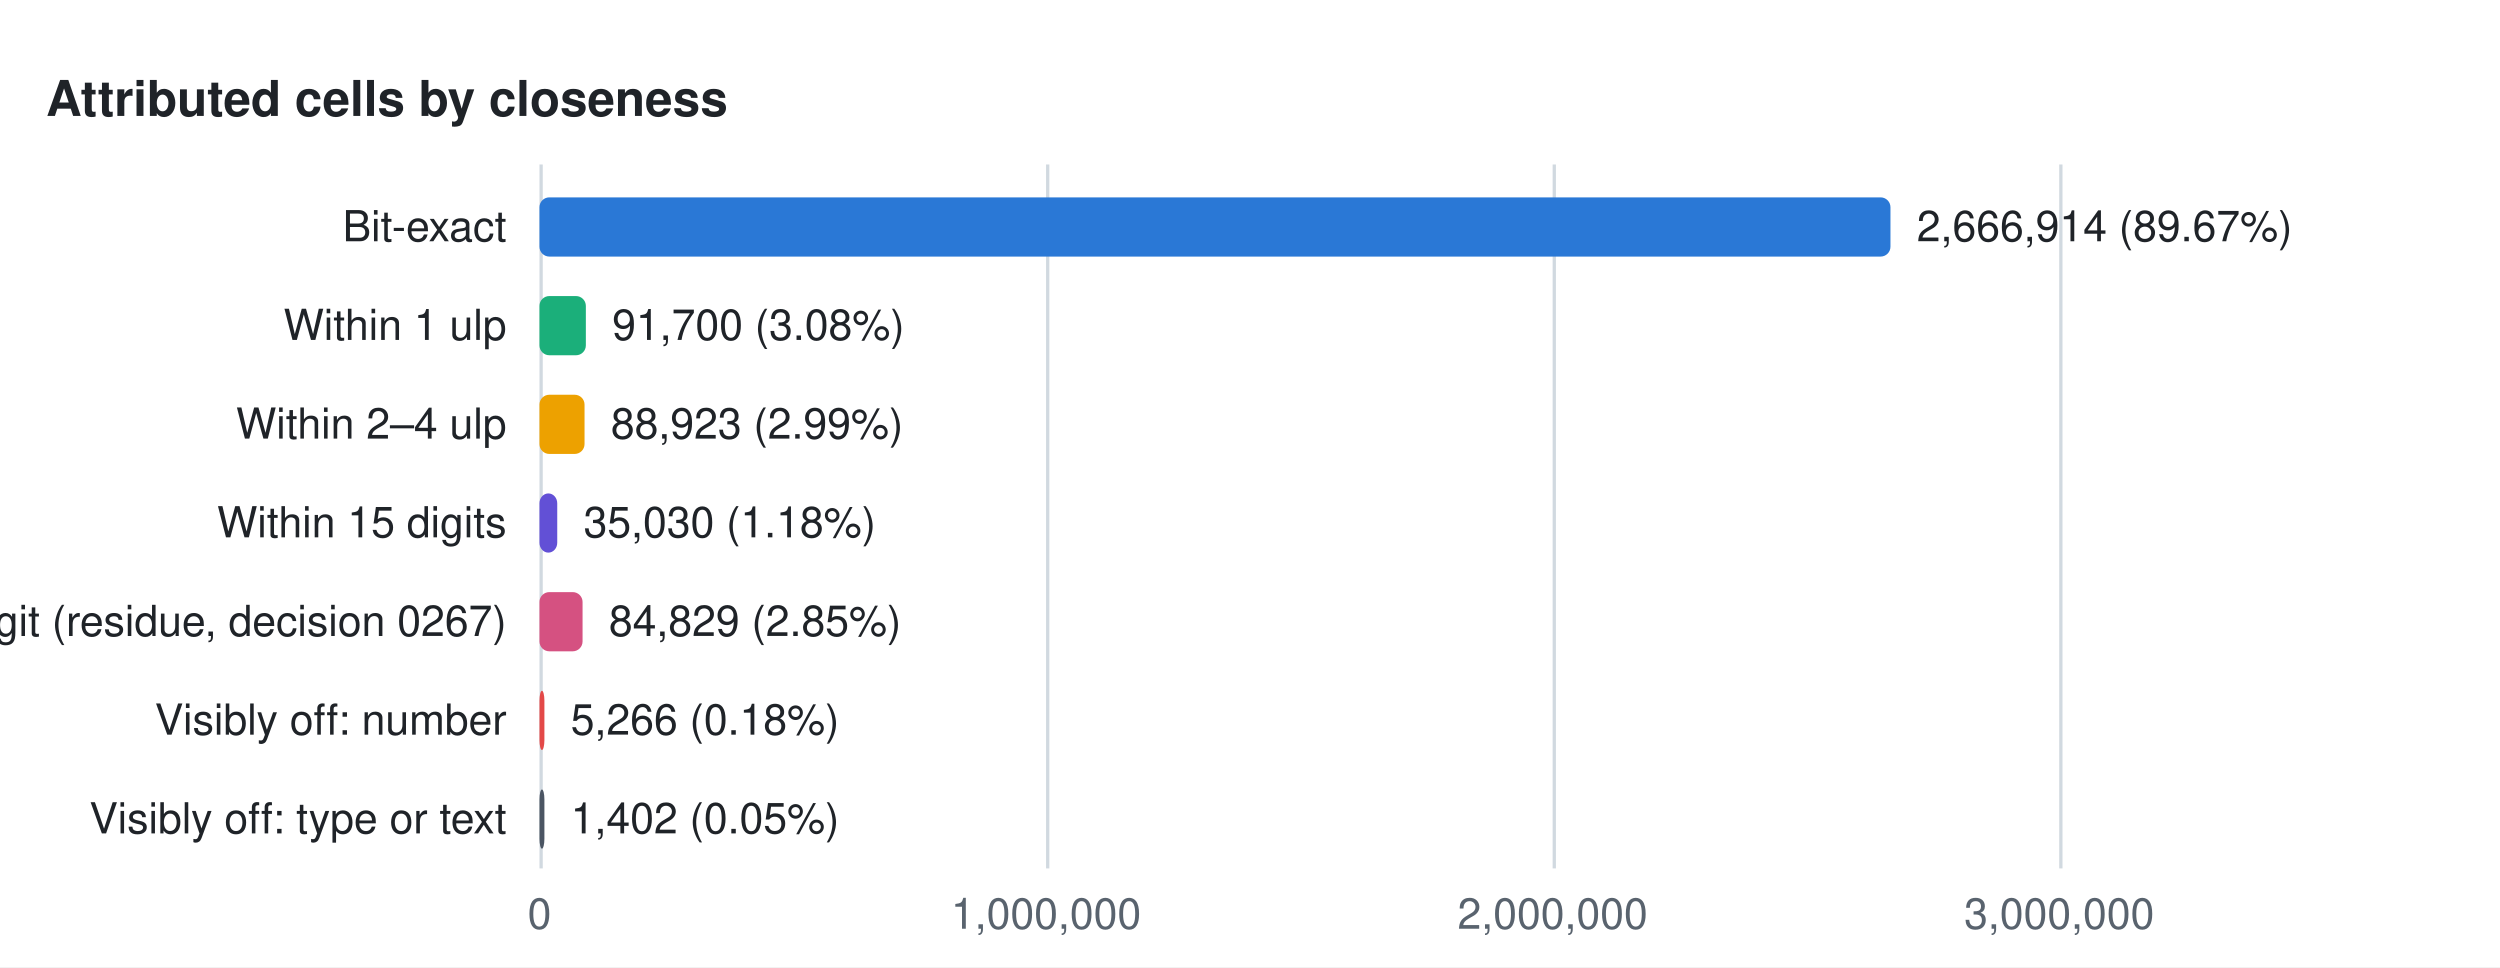
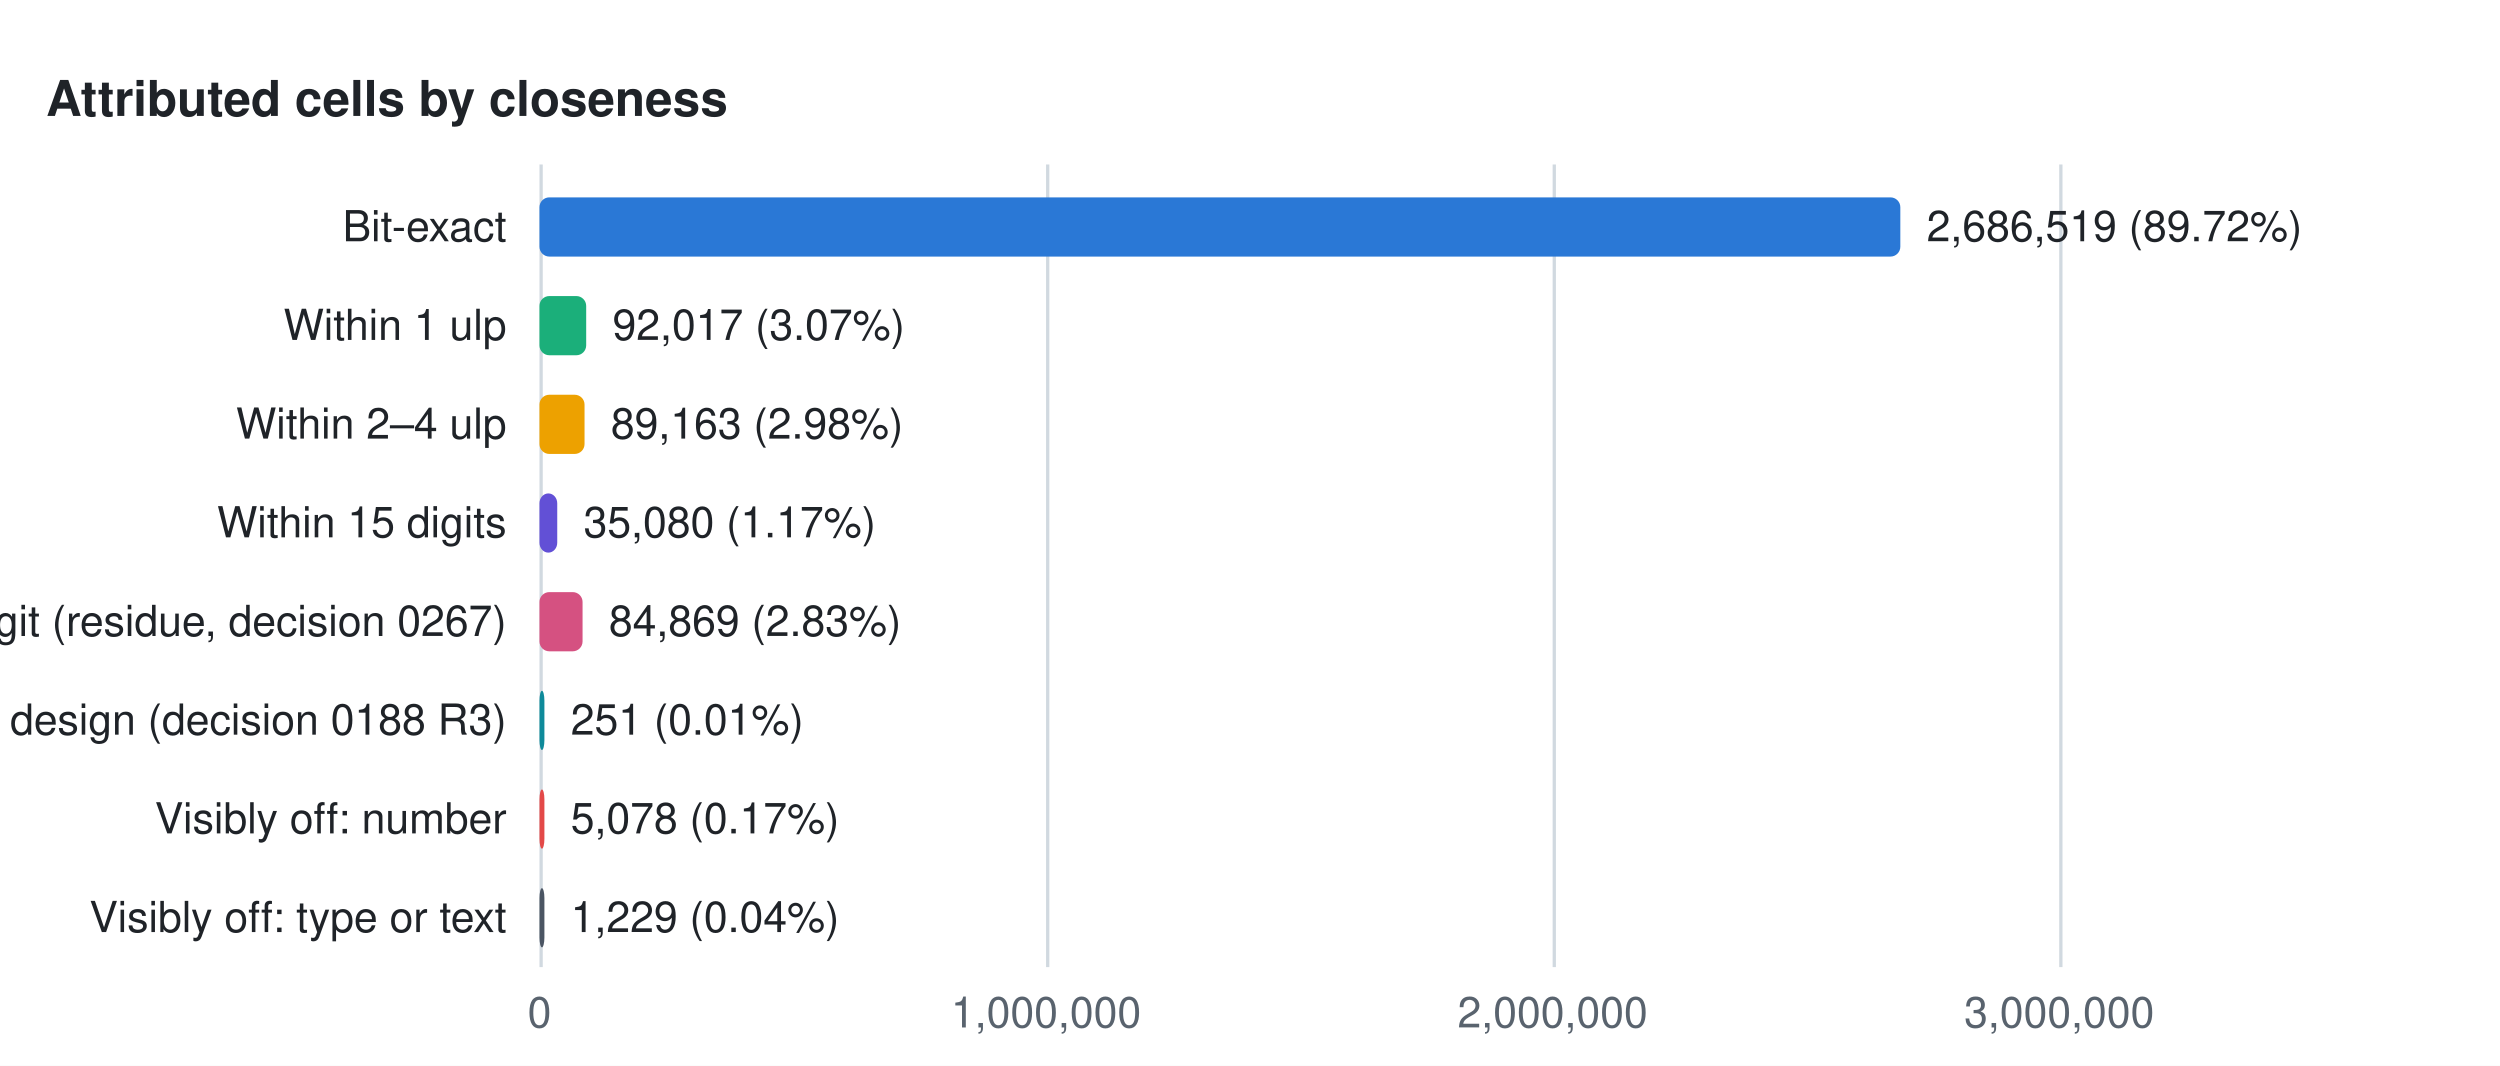
- <svg xmlns="http://www.w3.org/2000/svg" width="760" height="294" viewBox="0 0 760 294" role="img" aria-labelledby="t d">
-   <style>text{font-family:system-ui,-apple-system,'Segoe UI',Helvetica,Arial,sans-serif;font-size:13px}.title{font-size:15px;font-weight:600}.num{font-variant-numeric:tabular-nums}.bg{fill:#ffffff}.ink{fill:#1f2328}.muted{fill:#59636e}.grid{fill:#d1d9e0}.b-pass{fill:#2a78d6}.b-ulp1{fill:#1baf7a}.b-ulp4{fill:#eda100}.b-digits15{fill:#6250d6}.b-residue13{fill:#d55181}.b-visible_numeric{fill:#e34948}.b-visible_other{fill:#4b5563}.in-pass{fill:#000000}.in-ulp1{fill:#000000}.in-ulp4{fill:#000000}.in-digits15{fill:#ffffff}.in-residue13{fill:#000000}.in-visible_numeric{fill:#000000}.in-visible_other{fill:#ffffff}@media (prefers-color-scheme: dark){.bg{fill:#0d1117}.ink{fill:#f0f6fc}.muted{fill:#9198a1}.grid{fill:#3d444d}.b-pass{fill:#3987e5}.b-ulp1{fill:#199e70}.b-ulp4{fill:#c98500}.b-digits15{fill:#9085e9}.b-residue13{fill:#d55181}.b-visible_numeric{fill:#e66767}.b-visible_other{fill:#9ca3af}.in-pass{fill:#000000}.in-ulp1{fill:#000000}.in-ulp4{fill:#000000}.in-digits15{fill:#000000}.in-residue13{fill:#000000}.in-visible_numeric{fill:#000000}.in-visible_other{fill:#000000}}</style>
-   <rect class="bg" fill="#ffffff" x="0" y="0" width="760" height="294" />
+ <svg xmlns="http://www.w3.org/2000/svg" width="760" height="324" viewBox="0 0 760 324" role="img" aria-labelledby="t d">
+   <style>text{font-family:system-ui,-apple-system,'Segoe UI',Helvetica,Arial,sans-serif;font-size:13px}.title{font-size:15px;font-weight:600}.num{font-variant-numeric:tabular-nums}.bg{fill:#ffffff}.ink{fill:#1f2328}.muted{fill:#59636e}.grid{fill:#d1d9e0}.b-pass{fill:#2a78d6}.b-ulp1{fill:#1baf7a}.b-ulp4{fill:#eda100}.b-digits15{fill:#6250d6}.b-residue13{fill:#d55181}.b-r3_math{fill:#0e8a9a}.b-visible_numeric{fill:#e34948}.b-visible_other{fill:#4b5563}.in-pass{fill:#000000}.in-ulp1{fill:#000000}.in-ulp4{fill:#000000}.in-digits15{fill:#ffffff}.in-residue13{fill:#000000}.in-r3_math{fill:#000000}.in-visible_numeric{fill:#000000}.in-visible_other{fill:#ffffff}@media (prefers-color-scheme: dark){.bg{fill:#0d1117}.ink{fill:#f0f6fc}.muted{fill:#9198a1}.grid{fill:#3d444d}.b-pass{fill:#3987e5}.b-ulp1{fill:#199e70}.b-ulp4{fill:#c98500}.b-digits15{fill:#9085e9}.b-residue13{fill:#d55181}.b-r3_math{fill:#22a6b8}.b-visible_numeric{fill:#e66767}.b-visible_other{fill:#9ca3af}.in-pass{fill:#000000}.in-ulp1{fill:#000000}.in-ulp4{fill:#000000}.in-digits15{fill:#000000}.in-residue13{fill:#000000}.in-r3_math{fill:#000000}.in-visible_numeric{fill:#000000}.in-visible_other{fill:#000000}}</style>
+   <rect class="bg" fill="#ffffff" x="0" y="0" width="760" height="324" />
  <g transform="translate(14,14)">
    <text x="0.0" y="16.0" class="ink title" fill="#1f2328" text-anchor="start" dominant-baseline="middle">Attributed cells by closeness</text>
-     <rect class="grid" fill="#d1d9e0" x="150.0" y="36" width="1" height="214" />
-     <text x="150.0" y="264.0" class="muted num" fill="#59636e" text-anchor="middle" dominant-baseline="middle">0</text>
-     <rect class="grid" fill="#d1d9e0" x="304.0" y="36" width="1" height="214" />
-     <text x="304.0" y="264.0" class="muted num" fill="#59636e" text-anchor="middle" dominant-baseline="middle">1,000,000</text>
-     <rect class="grid" fill="#d1d9e0" x="458.0" y="36" width="1" height="214" />
-     <text x="458.0" y="264.0" class="muted num" fill="#59636e" text-anchor="middle" dominant-baseline="middle">2,000,000</text>
-     <rect class="grid" fill="#d1d9e0" x="612.0" y="36" width="1" height="214" />
-     <text x="612.0" y="264.0" class="muted num" fill="#59636e" text-anchor="middle" dominant-baseline="middle">3,000,000</text>
+     <rect class="grid" fill="#d1d9e0" x="150.0" y="36" width="1" height="244" />
+     <text x="150.0" y="294.0" class="muted num" fill="#59636e" text-anchor="middle" dominant-baseline="middle">0</text>
+     <rect class="grid" fill="#d1d9e0" x="304.0" y="36" width="1" height="244" />
+     <text x="304.0" y="294.0" class="muted num" fill="#59636e" text-anchor="middle" dominant-baseline="middle">1,000,000</text>
+     <rect class="grid" fill="#d1d9e0" x="458.0" y="36" width="1" height="244" />
+     <text x="458.0" y="294.0" class="muted num" fill="#59636e" text-anchor="middle" dominant-baseline="middle">2,000,000</text>
+     <rect class="grid" fill="#d1d9e0" x="612.0" y="36" width="1" height="244" />
+     <text x="612.0" y="294.0" class="muted num" fill="#59636e" text-anchor="middle" dominant-baseline="middle">3,000,000</text>
    <text x="140.0" y="55.0" class="ink" fill="#1f2328" text-anchor="end" dominant-baseline="middle">Bit-exact</text>
-     <rect class="b-pass" fill="#2a78d6" x="150.0" y="46.0" width="410.7" height="18" rx="3" />
-     <text x="568.7" y="55.0" class="ink num" fill="#1f2328" text-anchor="start" dominant-baseline="middle">2,666,914 (89.67%)</text>
+     <rect class="b-pass" fill="#2a78d6" x="150.0" y="46.0" width="413.7" height="18" rx="3" />
+     <text x="571.7" y="55.0" class="ink num" fill="#1f2328" text-anchor="start" dominant-baseline="middle">2,686,519 (89.72%)</text>
    <text x="140.0" y="85.0" class="ink" fill="#1f2328" text-anchor="end" dominant-baseline="middle">Within 1 ulp</text>
-     <rect class="b-ulp1" fill="#1baf7a" x="150.0" y="76.0" width="14.1" height="18" rx="3" />
-     <text x="172.1" y="85.0" class="ink num" fill="#1f2328" text-anchor="start" dominant-baseline="middle">91,700 (3.08%)</text>
+     <rect class="b-ulp1" fill="#1baf7a" x="150.0" y="76.0" width="14.2" height="18" rx="3" />
+     <text x="172.2" y="85.0" class="ink num" fill="#1f2328" text-anchor="start" dominant-baseline="middle">92,017 (3.07%)</text>
    <text x="140.0" y="115.0" class="ink" fill="#1f2328" text-anchor="end" dominant-baseline="middle">Within 2–4 ulp</text>
    <rect class="b-ulp4" fill="#eda100" x="150.0" y="106.0" width="13.7" height="18" rx="3" />
-     <text x="171.7" y="115.0" class="ink num" fill="#1f2328" text-anchor="start" dominant-baseline="middle">88,923 (2.99%)</text>
+     <text x="171.7" y="115.0" class="ink num" fill="#1f2328" text-anchor="start" dominant-baseline="middle">89,163 (2.98%)</text>
    <text x="140.0" y="145.0" class="ink" fill="#1f2328" text-anchor="end" dominant-baseline="middle">Within 15 digits</text>
    <rect class="b-digits15" fill="#6250d6" x="150.0" y="136.0" width="5.4" height="18" rx="3" />
-     <text x="163.4" y="145.0" class="ink num" fill="#1f2328" text-anchor="start" dominant-baseline="middle">35,030 (1.18%)</text>
+     <text x="163.4" y="145.0" class="ink num" fill="#1f2328" text-anchor="start" dominant-baseline="middle">35,080 (1.17%)</text>
    <text x="140.0" y="175.0" class="ink" fill="#1f2328" text-anchor="end" dominant-baseline="middle">Beta family, 14th or 15th digit (residue, decision 0267)</text>
    <rect class="b-residue13" fill="#d55181" x="150.0" y="166.0" width="13.1" height="18" rx="3" />
-     <text x="171.1" y="175.0" class="ink num" fill="#1f2328" text-anchor="start" dominant-baseline="middle">84,829 (2.85%)</text>
-     <text x="140.0" y="205.0" class="ink" fill="#1f2328" text-anchor="end" dominant-baseline="middle">Visibly off: number</text>
-     <rect class="b-visible_numeric" fill="#e34948" x="150.0" y="196.0" width="1.5" height="18" rx="3" />
-     <text x="159.5" y="205.0" class="ink num" fill="#1f2328" text-anchor="start" dominant-baseline="middle">5,266 (0.18%)</text>
-     <text x="140.0" y="235.0" class="ink" fill="#1f2328" text-anchor="end" dominant-baseline="middle">Visibly off: type or text</text>
-     <rect class="b-visible_other" fill="#4b5563" x="150.0" y="226.0" width="1.5" height="18" rx="3" />
-     <text x="159.5" y="235.0" class="ink num" fill="#1f2328" text-anchor="start" dominant-baseline="middle">1,402 (0.05%)</text>
+     <text x="171.1" y="175.0" class="ink num" fill="#1f2328" text-anchor="start" dominant-baseline="middle">84,869 (2.83%)</text>
+     <text x="140.0" y="205.0" class="ink" fill="#1f2328" text-anchor="end" dominant-baseline="middle">Math over Excel by design (decision 0188 R3)</text>
+     <rect class="b-r3_math" fill="#0e8a9a" x="150.0" y="196.0" width="1.5" height="18" rx="3" />
+     <text x="159.5" y="205.0" class="ink num" fill="#1f2328" text-anchor="start" dominant-baseline="middle">251 (0.01%)</text>
+     <text x="140.0" y="235.0" class="ink" fill="#1f2328" text-anchor="end" dominant-baseline="middle">Visibly off: number</text>
+     <rect class="b-visible_numeric" fill="#e34948" x="150.0" y="226.0" width="1.5" height="18" rx="3" />
+     <text x="159.5" y="235.0" class="ink num" fill="#1f2328" text-anchor="start" dominant-baseline="middle">5,078 (0.17%)</text>
+     <text x="140.0" y="265.0" class="ink" fill="#1f2328" text-anchor="end" dominant-baseline="middle">Visibly off: type or text</text>
+     <rect class="b-visible_other" fill="#4b5563" x="150.0" y="256.0" width="1.5" height="18" rx="3" />
+     <text x="159.5" y="265.0" class="ink num" fill="#1f2328" text-anchor="start" dominant-baseline="middle">1,229 (0.04%)</text>
  </g>
</svg>
